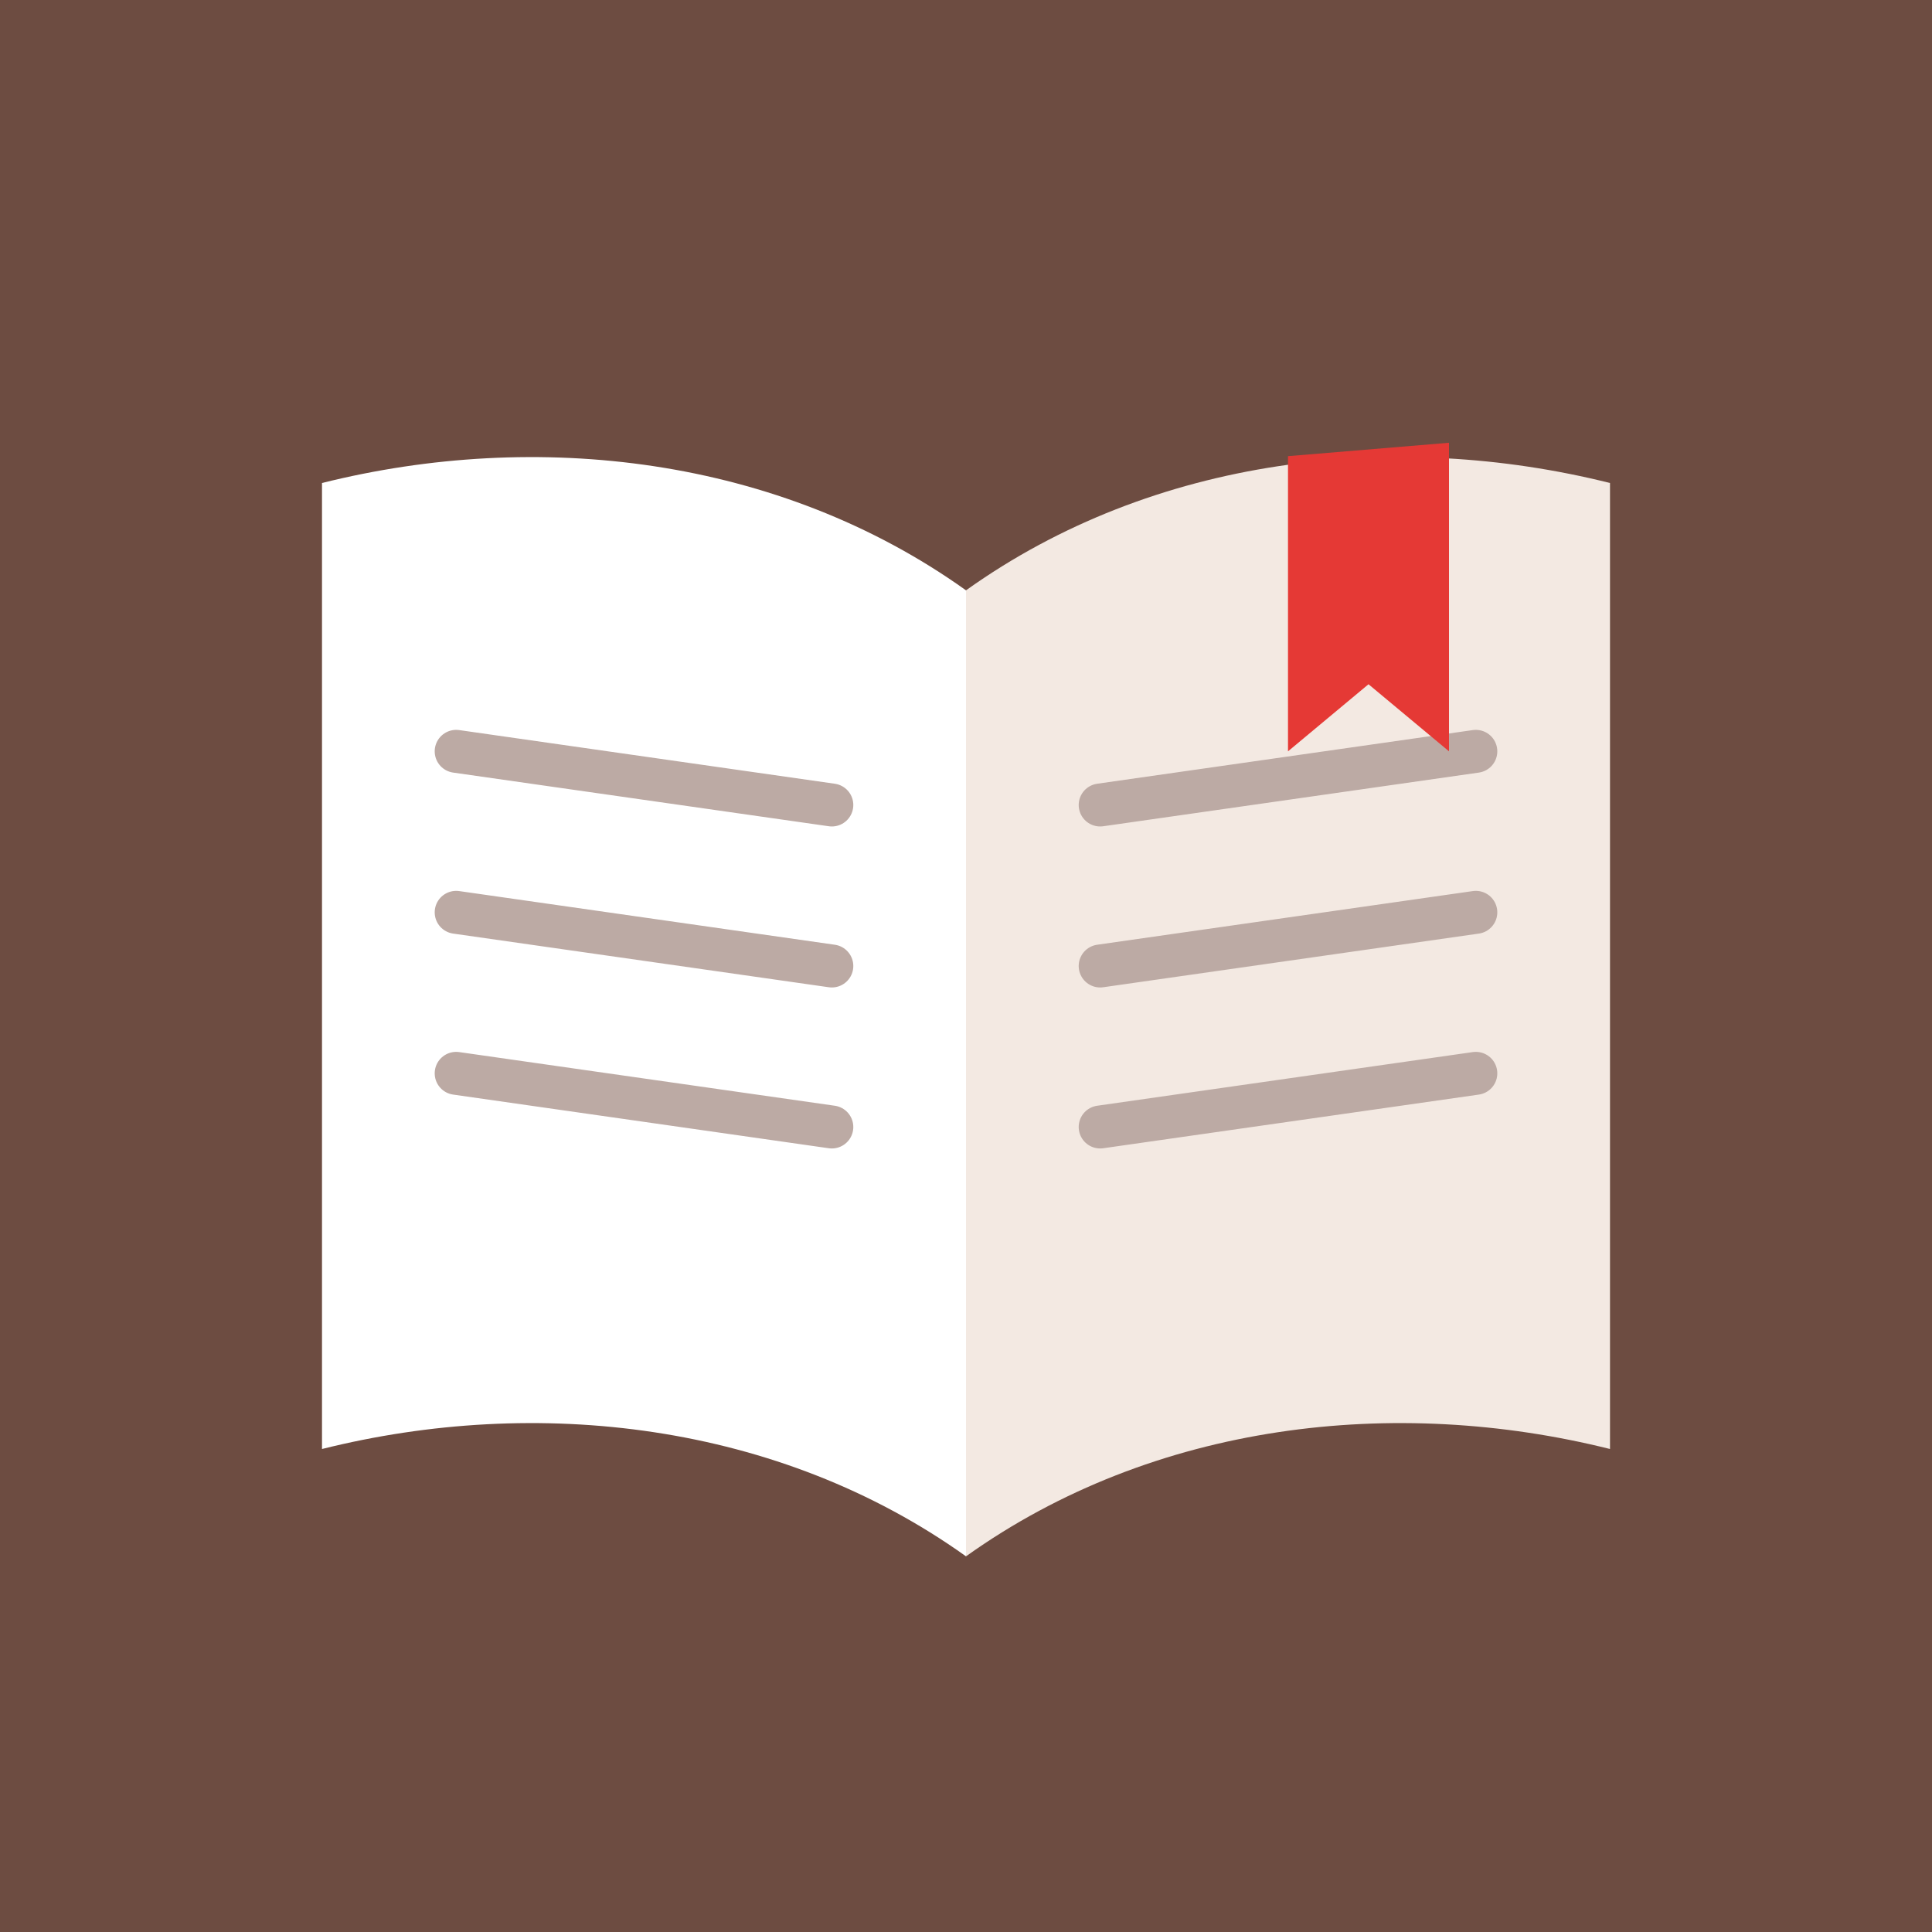
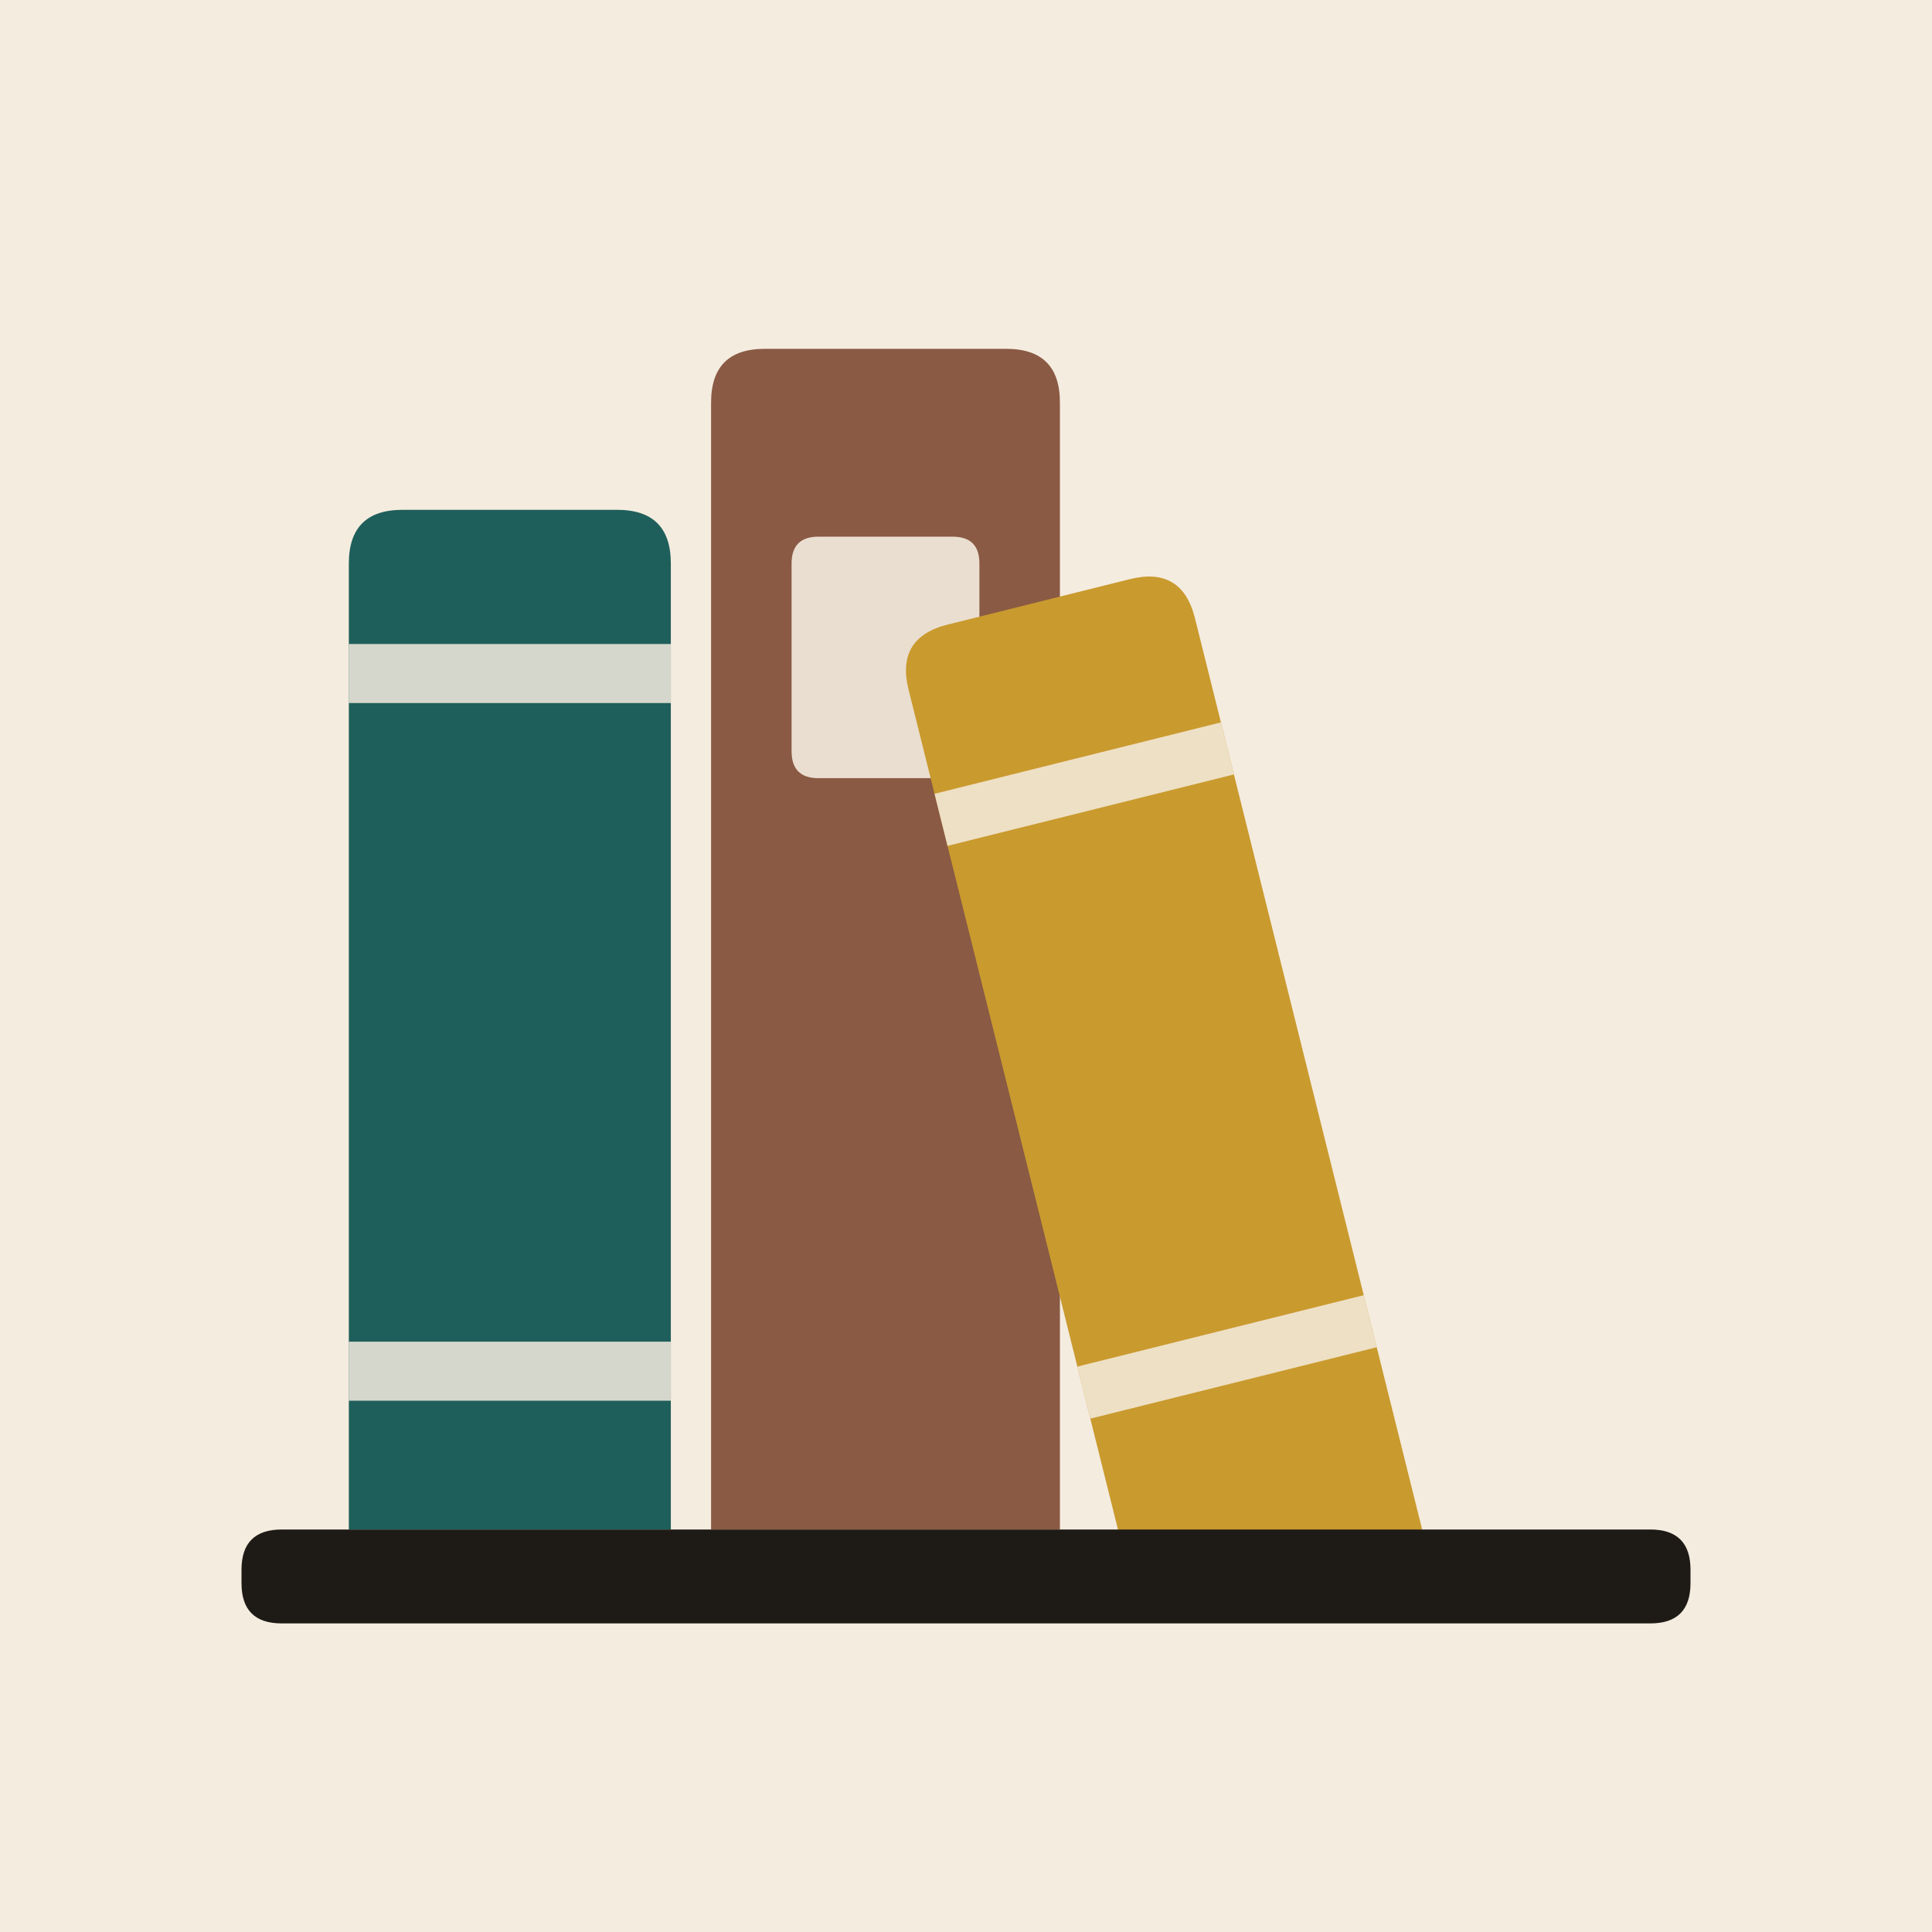
<svg xmlns="http://www.w3.org/2000/svg" viewBox="18 18 72 72" width="1024" height="1024">
-   <rect x="0" y="0" width="108" height="108" fill="#6D4C41" />
-   <path fill="#FFFFFF" d="M54,40 C47,35 38,34 30,36 L30,72 C38,70 47,71 54,76 Z" />
-   <path fill="#F3E9E2" d="M54,40 C61,35 70,34 78,36 L78,72 C70,70 61,71 54,76 Z" />
-   <path fill="none" stroke="#BCAAA4" stroke-width="1.6" stroke-linecap="round" d="M35,46 L49,48 M35,52 L49,54 M35,58 L49,60 M59,48 L73,46 M59,54 L73,52 M59,60 L73,58" />
-   <path fill="#E53935" d="M66,35 L72,34.5 L72,46 L69,43.5 L66,46 Z" />
+   <rect x="0" y="0" width="108" height="108" fill="#F4ECDF" />
+   <path fill="#1F5F5B" d="M33,37 L41,37 Q43,37 43,39 L43,75 L31,75 L31,39 Q31,37 33,37 Z" />
+   <path fill="#F4ECDF" fill-opacity="0.85" d="M31,42 L43,42 L43,44.2 L31,44.2 Z M31,68 L43,68 L43,70.2 L31,70.2 Z" />
+   <path fill="#8A5A44" d="M46.5,31 L55.5,31 Q57.5,31 57.5,33 L57.5,75 L44.5,75 L44.5,33 Q44.5,31 46.5,31 Z" />
+   <path fill="#F4ECDF" fill-opacity="0.9" d="M48.5,38 L53.5,38 Q54.5,38 54.5,39 L54.5,46 Q54.5,47 53.5,47 L48.5,47 Q47.5,47 47.5,46 L47.5,39 Q47.5,38 48.5,38 Z" />
+   <g transform="rotate(-14 71 75)">
+     <path fill="#C99A2E" d="M62,38 L69,38 Q71,38 71,40 L71,75 L60,75 L60,40 Q60,38 62,38 Z" />
+     <path fill="#F4ECDF" fill-opacity="0.85" d="M60,44 L71,44 L71,46 L60,46 Z M60,66 L71,66 L71,68 L60,68 Z" />
+   </g>
+   <path fill="#1E1B16" d="M28.5,75 L79.5,75 Q81,75 81,76.5 L81,77 Q81,78.5 79.5,78.5 L28.5,78.5 Q27,78.5 27,77 L27,76.5 Q27,75 28.5,75 Z" />
</svg>
